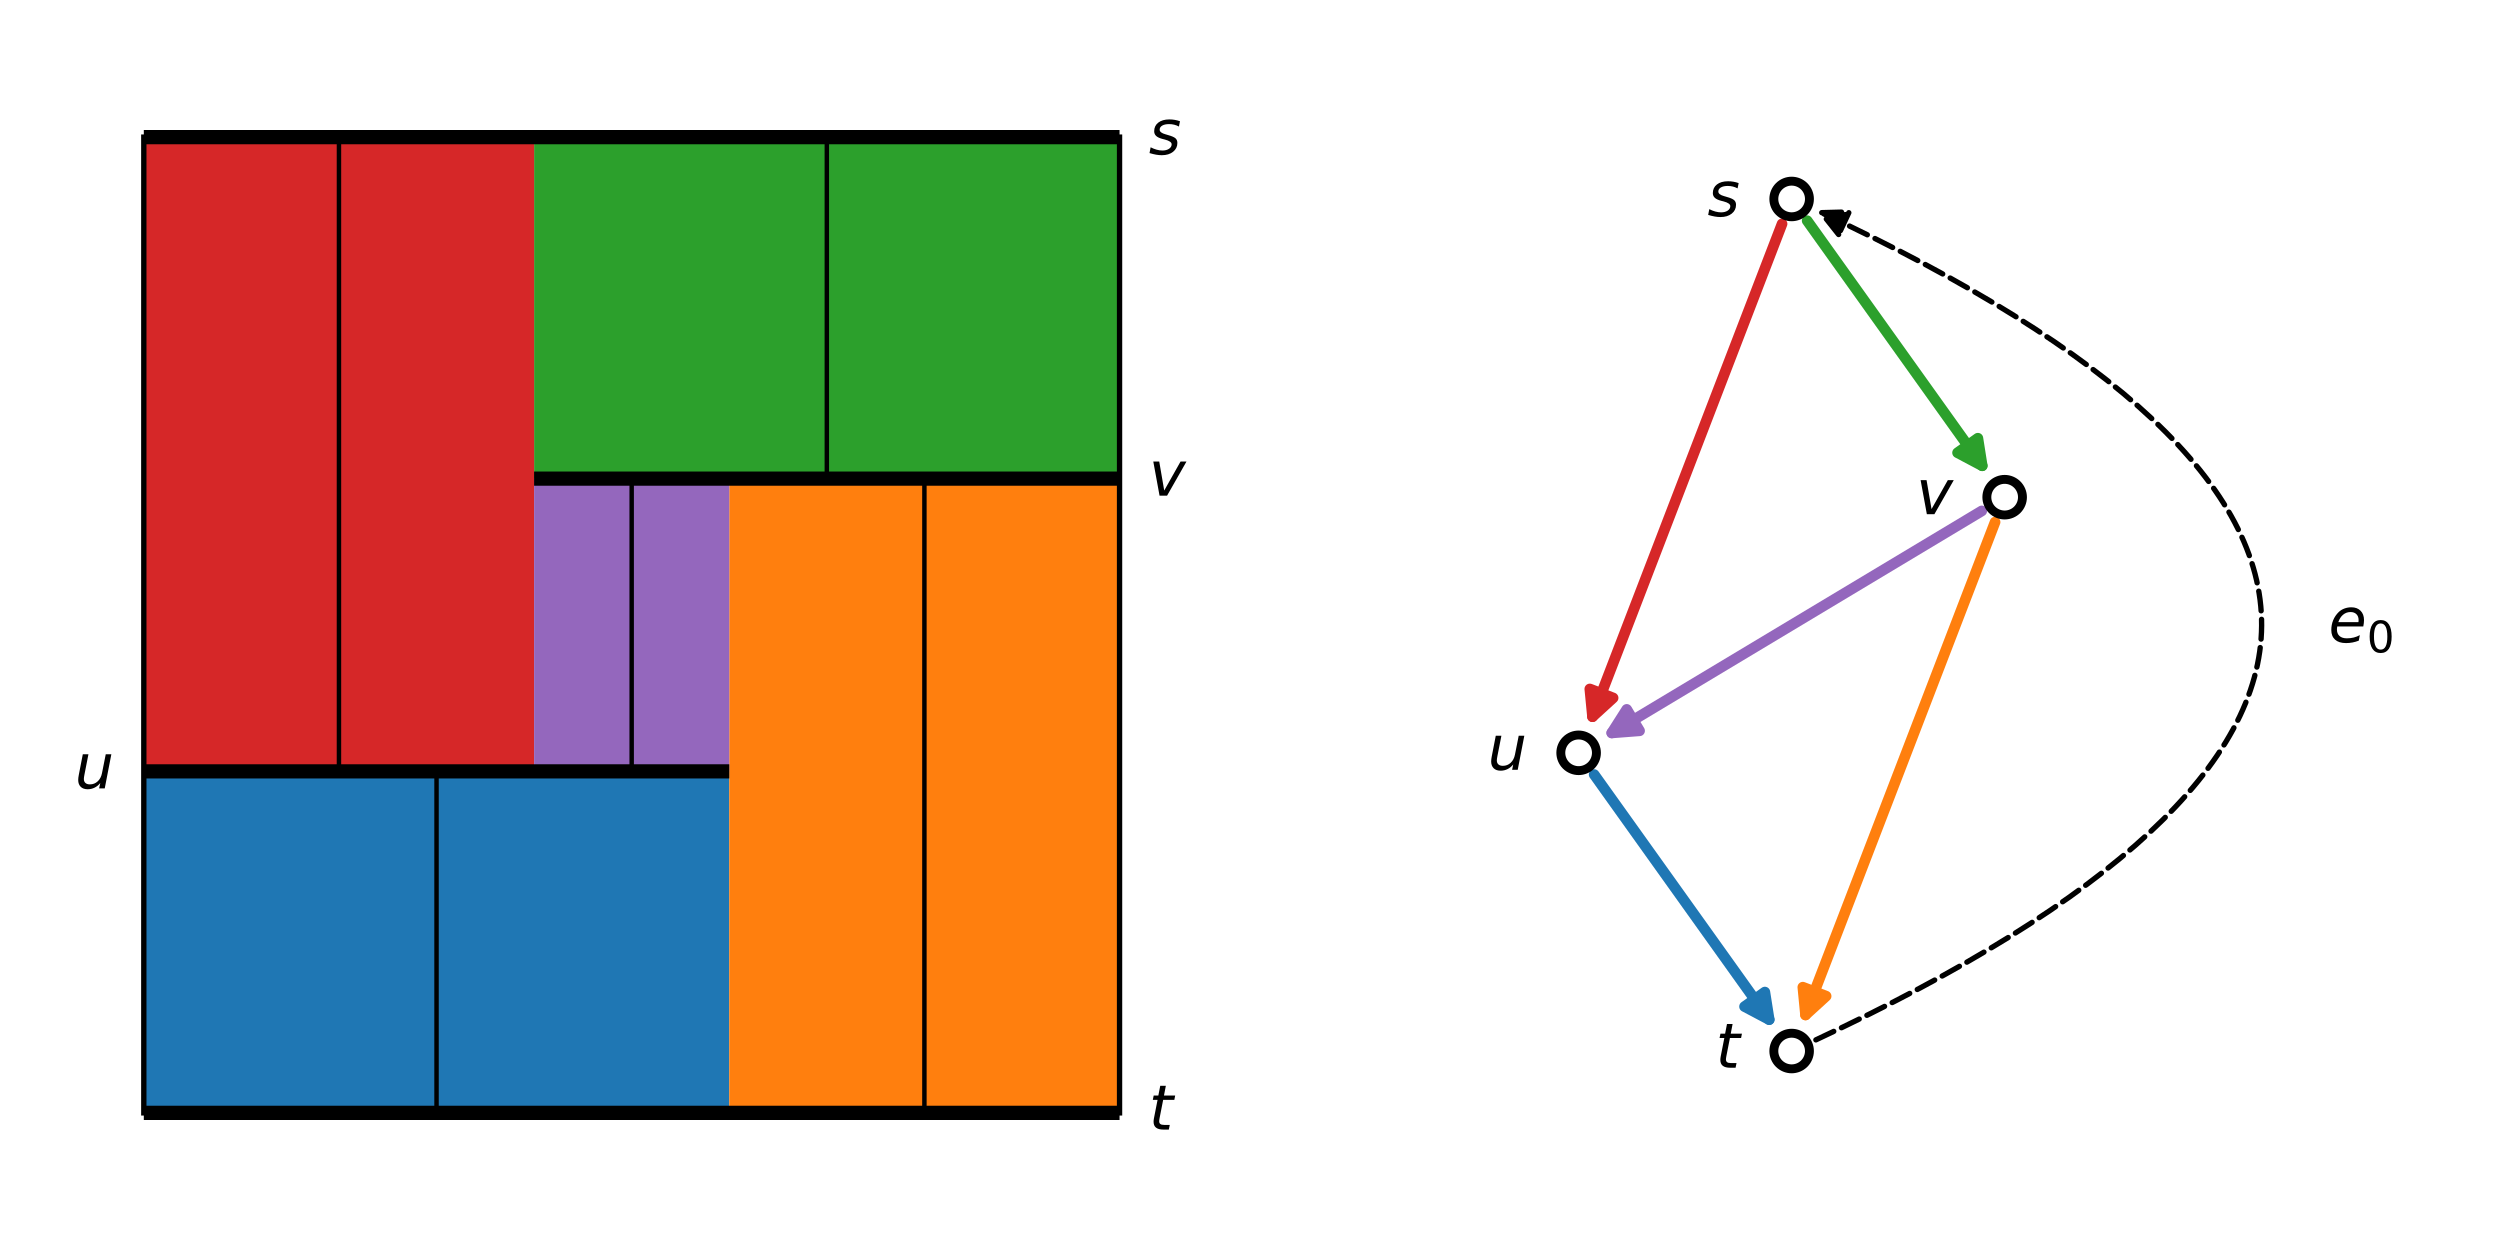
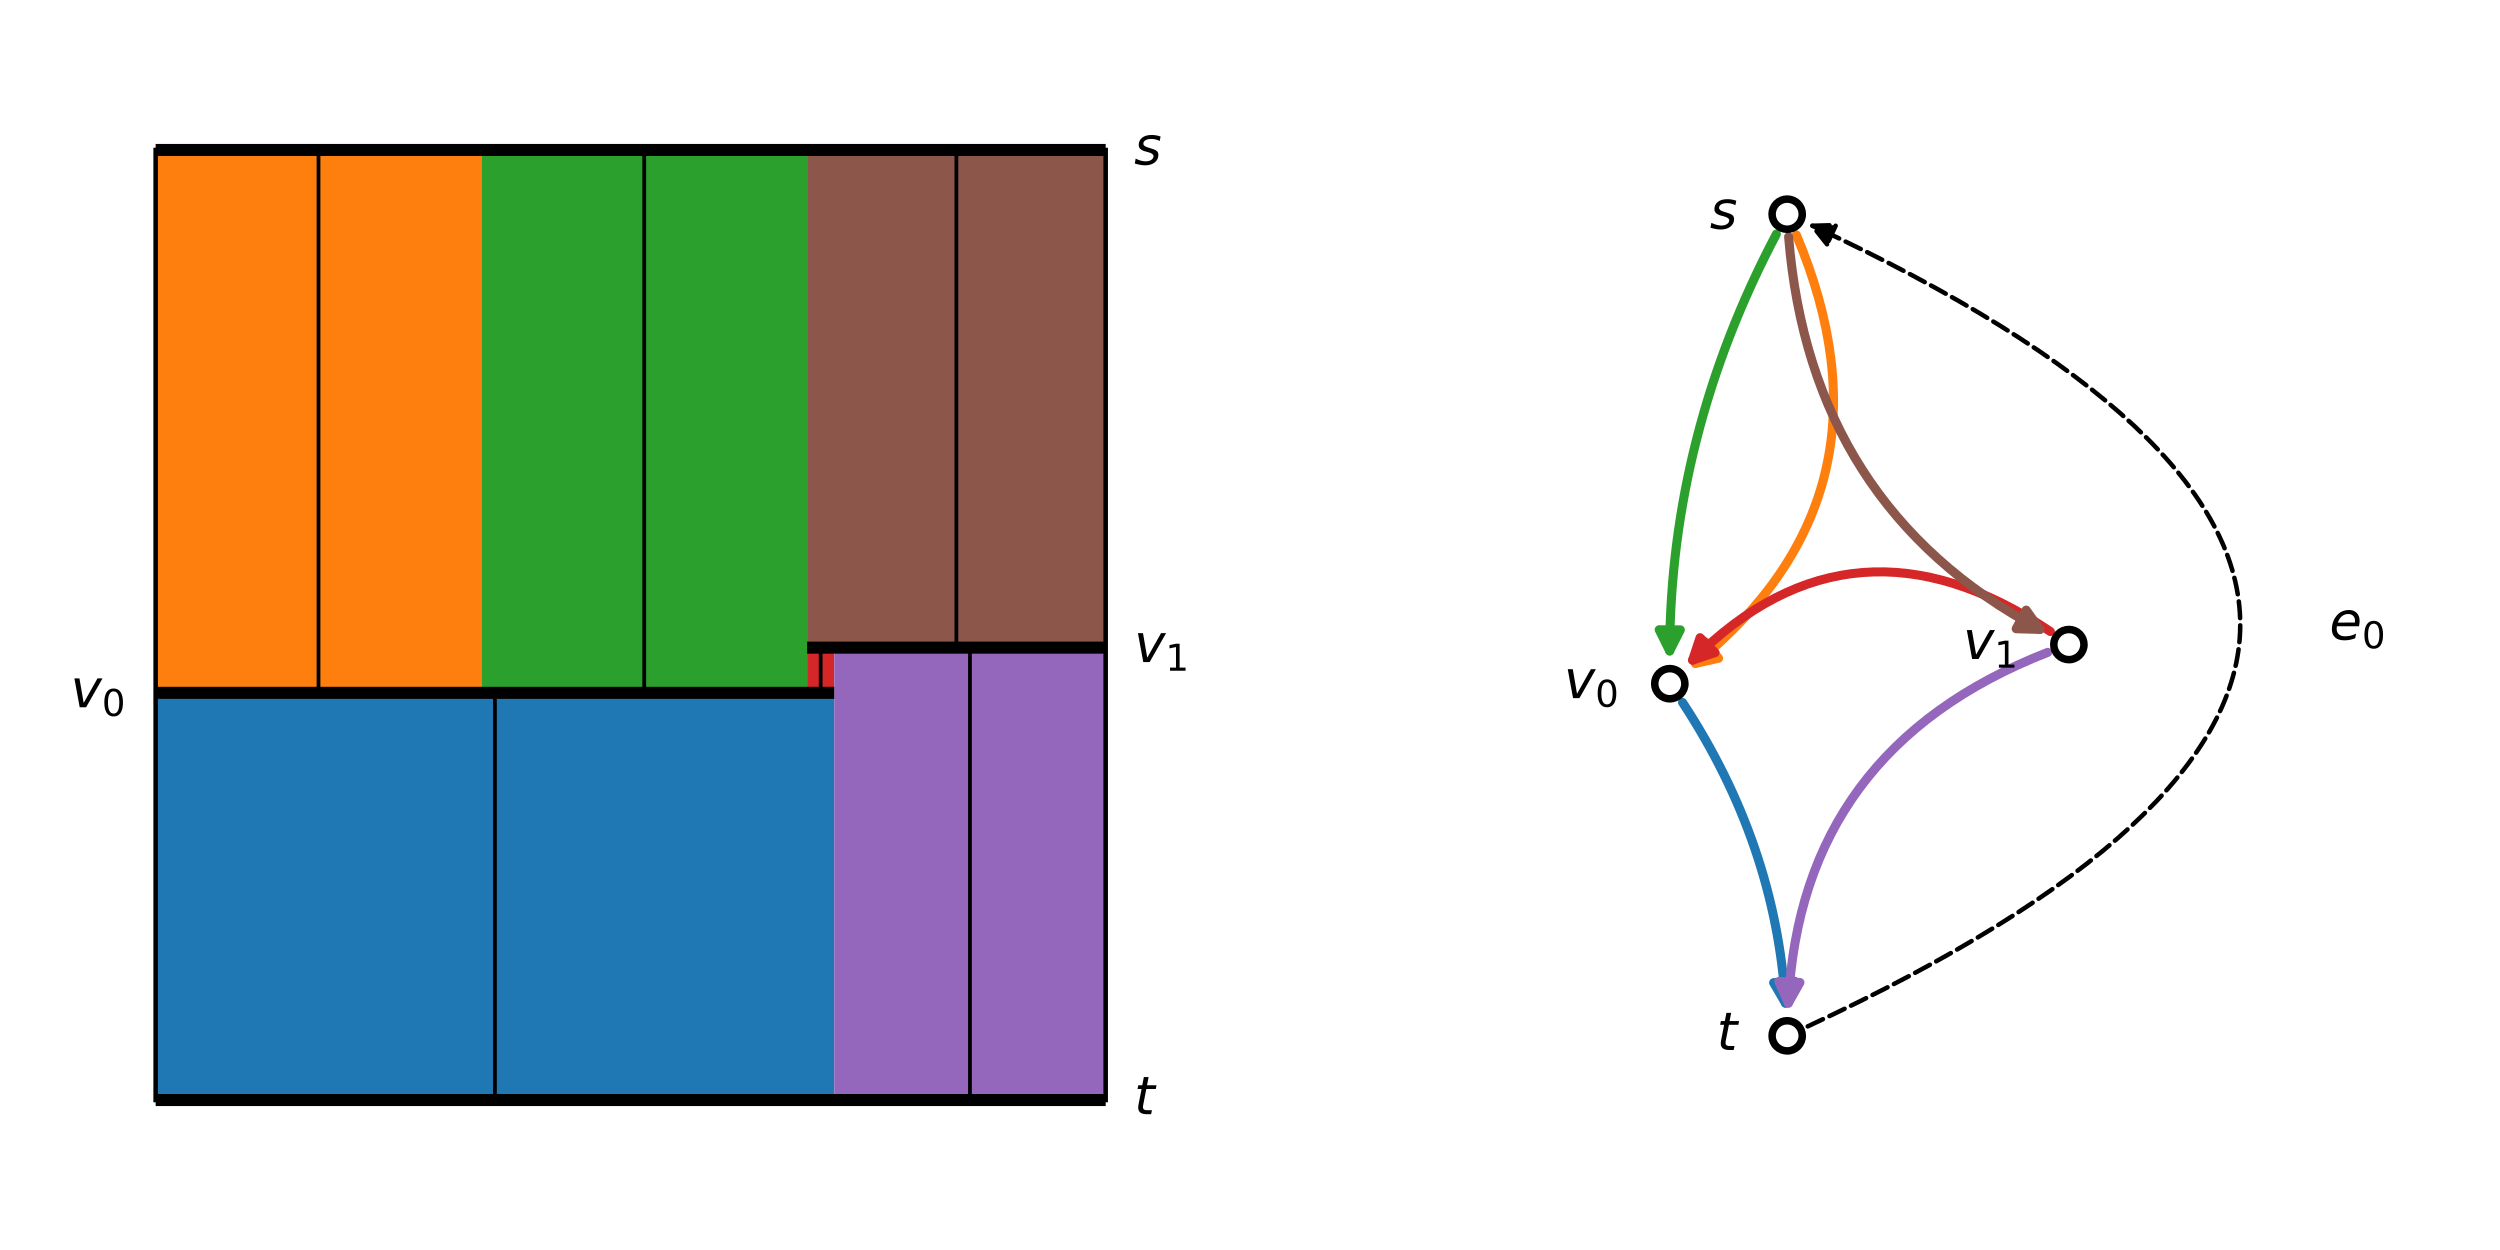
- <svg xmlns="http://www.w3.org/2000/svg" xmlns:xlink="http://www.w3.org/1999/xlink" width="280.8pt" height="140.4pt" viewBox="0 0 280.8 140.4" version="1.1">
+ <svg xmlns="http://www.w3.org/2000/svg" xmlns:xlink="http://www.w3.org/1999/xlink" width="331.2pt" height="165.6pt" viewBox="0 0 331.2 165.6" version="1.1">
  <defs>
    <style type="text/css">*{stroke-linejoin: round; stroke-linecap: butt}</style>
  </defs>
  <g id="figure_1">
    <g id="patch_1">
-       <path d="M 0 140.4  L 280.8 140.4  L 280.8 0  L 0 0  z " style="fill: #ffffff" />
+       <path d="M 0 165.6  L 331.2 165.6  L 331.2 0  L 0 0  z " style="fill: #ffffff" />
    </g>
    <g id="axes_1">
      <g id="patch_2">
-         <path d="M 16.152 124.998  L 81.91 124.998  L 81.91 86.64  L 16.152 86.64  z " clip-path="url(#p5404a3078f)" style="fill: #1f77b4" />
+         <path d="M 20.62 145.73  L 110.52 145.73  L 110.52 91.79  L 20.62 91.79  z " clip-path="url(#p2a34934315)" style="fill: #1f77b4" />
      </g>
      <g id="patch_3">
-         <path d="M 81.91 124.998  L 125.748 124.998  L 125.748 53.76  L 81.91 53.76  z " clip-path="url(#p5404a3078f)" style="fill: #ff7f0e" />
+         <path d="M 20.62 91.79  L 63.772 91.79  L 63.772 19.87  L 20.62 19.87  z " clip-path="url(#p2a34934315)" style="fill: #ff7f0e" />
      </g>
      <g id="patch_4">
-         <path d="M 59.99 53.76  L 125.748 53.76  L 125.748 15.402  L 59.99 15.402  z " clip-path="url(#p5404a3078f)" style="fill: #2ca02c" />
+         <path d="M 63.772 91.79  L 106.924 91.79  L 106.924 19.87  L 63.772 19.87  z " clip-path="url(#p2a34934315)" style="fill: #2ca02c" />
      </g>
      <g id="patch_5">
-         <path d="M 16.152 86.64  L 59.99 86.64  L 59.99 15.402  L 16.152 15.402  z " clip-path="url(#p5404a3078f)" style="fill: #d62728" />
+         <path d="M 106.924 91.79  L 110.52 91.79  L 110.52 85.797  L 106.924 85.797  z " clip-path="url(#p2a34934315)" style="fill: #d62728" />
      </g>
      <g id="patch_6">
-         <path d="M 59.99 86.64  L 81.91 86.64  L 81.91 53.76  L 59.99 53.76  z " clip-path="url(#p5404a3078f)" style="fill: #9467bd" />
+         <path d="M 110.52 145.73  L 146.48 145.73  L 146.48 85.797  L 110.52 85.797  z " clip-path="url(#p2a34934315)" style="fill: #9467bd" />
      </g>
      <g id="patch_7">
-         <path d="M 16.152 124.998  L 125.748 124.998  L 125.748 15.402  L 16.152 15.402  L 16.152 124.998  z " clip-path="url(#p5404a3078f)" style="fill: none; stroke: #000000; stroke-width: 0.6; stroke-linejoin: miter" />
+         <path d="M 106.924 85.797  L 146.48 85.797  L 146.48 19.87  L 106.924 19.87  z " clip-path="url(#p2a34934315)" style="fill: #8c564b" />
+       </g>
+       <g id="patch_8">
+         <path d="M 20.62 145.73  L 146.48 145.73  L 146.48 19.87  L 20.62 19.87  L 20.62 145.73  z " clip-path="url(#p2a34934315)" style="fill: none; stroke: #000000; stroke-width: 0.6; stroke-linejoin: miter" />
      </g>
      <g id="line2d_1">
-         <path d="M 49.031 124.998  L 49.031 86.64  " clip-path="url(#p5404a3078f)" style="fill: none; stroke: #000000; stroke-width: 0.5; stroke-linecap: square" />
+         <path d="M 65.57 145.73  L 65.57 91.79  " clip-path="url(#p2a34934315)" style="fill: none; stroke: #000000; stroke-width: 0.5; stroke-linecap: square" />
      </g>
      <g id="line2d_2">
-         <path d="M 103.829 124.998  L 103.829 53.76  " clip-path="url(#p5404a3078f)" style="fill: none; stroke: #000000; stroke-width: 0.5; stroke-linecap: square" />
+         <path d="M 42.196 91.79  L 42.196 19.87  " clip-path="url(#p2a34934315)" style="fill: none; stroke: #000000; stroke-width: 0.5; stroke-linecap: square" />
      </g>
      <g id="line2d_3">
-         <path d="M 92.869 53.76  L 92.869 15.402  " clip-path="url(#p5404a3078f)" style="fill: none; stroke: #000000; stroke-width: 0.5; stroke-linecap: square" />
+         <path d="M 85.348 91.79  L 85.348 19.87  " clip-path="url(#p2a34934315)" style="fill: none; stroke: #000000; stroke-width: 0.5; stroke-linecap: square" />
      </g>
      <g id="line2d_4">
-         <path d="M 38.071 86.64  L 38.071 15.402  " clip-path="url(#p5404a3078f)" style="fill: none; stroke: #000000; stroke-width: 0.5; stroke-linecap: square" />
+         <path d="M 108.722 91.79  L 108.722 85.797  " clip-path="url(#p2a34934315)" style="fill: none; stroke: #000000; stroke-width: 0.5; stroke-linecap: square" />
      </g>
      <g id="line2d_5">
-         <path d="M 70.95 86.64  L 70.95 53.76  " clip-path="url(#p5404a3078f)" style="fill: none; stroke: #000000; stroke-width: 0.5; stroke-linecap: square" />
+         <path d="M 128.5 145.73  L 128.5 85.797  " clip-path="url(#p2a34934315)" style="fill: none; stroke: #000000; stroke-width: 0.5; stroke-linecap: square" />
      </g>
      <g id="line2d_6">
-         <path d="M 16.152 124.998  L 125.748 124.998  " clip-path="url(#p5404a3078f)" style="fill: none; stroke: #000000; stroke-width: 1.6" />
+         <path d="M 126.702 85.797  L 126.702 19.87  " clip-path="url(#p2a34934315)" style="fill: none; stroke: #000000; stroke-width: 0.5; stroke-linecap: square" />
      </g>
      <g id="line2d_7">
-         <path d="M 16.152 86.64  L 81.91 86.64  " clip-path="url(#p5404a3078f)" style="fill: none; stroke: #000000; stroke-width: 1.6" />
+         <path d="M 20.62 145.73  L 146.48 145.73  " clip-path="url(#p2a34934315)" style="fill: none; stroke: #000000; stroke-width: 1.6" />
      </g>
      <g id="line2d_8">
-         <path d="M 59.99 53.76  L 125.748 53.76  " clip-path="url(#p5404a3078f)" style="fill: none; stroke: #000000; stroke-width: 1.6" />
+         <path d="M 20.62 91.79  L 110.52 91.79  " clip-path="url(#p2a34934315)" style="fill: none; stroke: #000000; stroke-width: 1.6" />
      </g>
      <g id="line2d_9">
-         <path d="M 16.152 15.402  L 125.748 15.402  " clip-path="url(#p5404a3078f)" style="fill: none; stroke: #000000; stroke-width: 1.6" />
+         <path d="M 106.924 85.797  L 146.48 85.797  " clip-path="url(#p2a34934315)" style="fill: none; stroke: #000000; stroke-width: 1.6" />
+       </g>
+       <g id="line2d_10">
+         <path d="M 20.62 19.87  L 146.48 19.87  " clip-path="url(#p2a34934315)" style="fill: none; stroke: #000000; stroke-width: 1.6" />
      </g>
      <g id="text_1">
-         <g transform="translate(129.0363 126.93) scale(0.07 -0.07)">
+         <g transform="translate(150.2555 147.6612) scale(0.07 -0.07)">
          <defs>
            <path id="DejaVuSans-Oblique-74" d="M 2706 3500  L 2619 3053  L 1472 3053  L 1100 1153  Q 1081 1047 1072 975  Q 1063 903 1063 863  Q 1063 663 1183 572  Q 1303 481 1569 481  L 2150 481  L 2053 0  L 1503 0  Q 991 0 739 200  Q 488 400 488 806  Q 488 878 497 964  Q 506 1050 525 1153  L 897 3053  L 409 3053  L 500 3500  L 978 3500  L 1172 4494  L 1747 4494  L 1556 3500  L 2706 3500  z " transform="scale(0.015625)" />
          </defs>
          <use xlink:href="#DejaVuSans-Oblique-74" transform="translate(0 0.78125)" />
        </g>
      </g>
      <g id="text_2">
-         <g transform="translate(8.38371 88.57108) scale(0.07 -0.07)">
+         <g transform="translate(9.354531 93.72152) scale(0.07 -0.07)">
          <defs>
-             <path id="DejaVuSans-Oblique-75" d="M 428 1388  L 838 3500  L 1416 3500  L 1006 1409  Q 975 1256 961 1147  Q 947 1038 947 966  Q 947 700 1109 554  Q 1272 409 1569 409  Q 2031 409 2368 721  Q 2706 1034 2809 1563  L 3194 3500  L 3769 3500  L 3091 0  L 2516 0  L 2631 550  Q 2388 244 2052 76  Q 1716 -91 1338 -91  Q 878 -91 622 161  Q 366 413 366 863  Q 366 956 381 1097  Q 397 1238 428 1388  z " transform="scale(0.015625)" />
+             <path id="DejaVuSans-Oblique-76" d="M 459 3500  L 1069 3500  L 1581 525  L 3256 3500  L 3866 3500  L 1875 0  L 1100 0  L 459 3500  z " transform="scale(0.015625)" />
+             <path id="DejaVuSans-30" d="M 2034 4250  Q 1547 4250 1301 3770  Q 1056 3291 1056 2328  Q 1056 1369 1301 889  Q 1547 409 2034 409  Q 2525 409 2770 889  Q 3016 1369 3016 2328  Q 3016 3291 2770 3770  Q 2525 4250 2034 4250  z M 2034 4750  Q 2819 4750 3233 4129  Q 3647 3509 3647 2328  Q 3647 1150 3233 529  Q 2819 -91 2034 -91  Q 1250 -91 836 529  Q 422 1150 422 2328  Q 422 3509 836 4129  Q 1250 4750 2034 4750  z " transform="scale(0.015625)" />
          </defs>
-           <use xlink:href="#DejaVuSans-Oblique-75" transform="translate(0 0.3125)" />
+           <use xlink:href="#DejaVuSans-Oblique-76" transform="translate(0 0.3125)" />
+           <use xlink:href="#DejaVuSans-30" transform="translate(59.17969 -16.09375) scale(0.7)" />
        </g>
      </g>
      <g id="text_3">
-         <g transform="translate(129.0363 55.69205) scale(0.07 -0.07)">
+         <g transform="translate(150.2555 87.72821) scale(0.07 -0.07)">
          <defs>
-             <path id="DejaVuSans-Oblique-76" d="M 459 3500  L 1069 3500  L 1581 525  L 3256 3500  L 3866 3500  L 1875 0  L 1100 0  L 459 3500  z " transform="scale(0.015625)" />
+             <path id="DejaVuSans-31" d="M 794 531  L 1825 531  L 1825 4091  L 703 3866  L 703 4441  L 1819 4666  L 2450 4666  L 2450 531  L 3481 531  L 3481 0  L 794 0  L 794 531  z " transform="scale(0.015625)" />
          </defs>
          <use xlink:href="#DejaVuSans-Oblique-76" transform="translate(0 0.3125)" />
+           <use xlink:href="#DejaVuSans-31" transform="translate(59.17969 -16.09375) scale(0.7)" />
        </g>
      </g>
      <g id="text_4">
-         <g transform="translate(129.0363 17.33318) scale(0.07 -0.07)">
+         <g transform="translate(150.2555 21.80187) scale(0.07 -0.07)">
          <defs>
            <path id="DejaVuSans-Oblique-73" d="M 3200 3397  L 3091 2853  Q 2863 2978 2609 3040  Q 2356 3103 2088 3103  Q 1634 3103 1373 2948  Q 1113 2794 1113 2528  Q 1113 2219 1719 2053  Q 1766 2041 1788 2034  L 1972 1978  Q 2547 1819 2739 1644  Q 2931 1469 2931 1166  Q 2931 609 2489 259  Q 2047 -91 1331 -91  Q 1053 -91 747 -37  Q 441 16 72 128  L 184 722  Q 500 559 806 475  Q 1113 391 1394 391  Q 1816 391 2080 572  Q 2344 753 2344 1031  Q 2344 1331 1650 1516  L 1591 1531  L 1394 1581  Q 956 1697 753 1886  Q 550 2075 550 2369  Q 550 2928 970 3256  Q 1391 3584 2113 3584  Q 2397 3584 2667 3537  Q 2938 3491 3200 3397  z " transform="scale(0.015625)" />
          </defs>
          <use xlink:href="#DejaVuSans-Oblique-73" />
        </g>
      </g>
    </g>
    <g id="axes_2">
-       <g id="patch_8">
-         <path d="M 179.056 86.999  Q 189.276 101.307 198.716 114.523  " style="fill: none; stroke: #1f77b4; stroke-width: 1.2; stroke-linecap: round" />
-         <path d="M 198.228 111.431  L 198.716 114.523  L 195.949 113.058  z " style="fill: #1f77b4; stroke: #1f77b4; stroke-width: 1.2; stroke-linecap: round" />
-       </g>
      <g id="patch_9">
-         <path d="M 224.086 58.643  Q 213.201 86.946 202.796 113.997  " style="fill: none; stroke: #ff7f0e; stroke-width: 1.2; stroke-linecap: round" />
-         <path d="M 205.108 111.886  L 202.796 113.997  L 202.495 110.881  z " style="fill: #ff7f0e; stroke: #ff7f0e; stroke-width: 1.2; stroke-linecap: round" />
+         <path d="M 222.899 93.054  Q 235.215 111.825 236.541 132.892  " style="fill: none; stroke: #1f77b4; stroke-width: 1.2; stroke-linecap: round" />
+         <path d="M 237.762 130.01  L 236.541 132.892  L 234.968 130.186  z " style="fill: #1f77b4; stroke: #1f77b4; stroke-width: 1.2; stroke-linecap: round" />
      </g>
      <g id="patch_10">
-         <path d="M 202.982 24.791  Q 213.202 39.099 222.642 52.315  " style="fill: none; stroke: #2ca02c; stroke-width: 1.2; stroke-linecap: round" />
-         <path d="M 222.154 49.223  L 222.642 52.315  L 219.875 50.85  z " style="fill: #2ca02c; stroke: #2ca02c; stroke-width: 1.2; stroke-linecap: round" />
+         <path d="M 237.982 31.119  Q 252.39 65.327 224.618 87.884  " style="fill: none; stroke: #ff7f0e; stroke-width: 1.2; stroke-linecap: round" />
+         <path d="M 227.674 87.205  L 224.618 87.884  L 225.908 85.032  z " style="fill: #ff7f0e; stroke: #ff7f0e; stroke-width: 1.2; stroke-linecap: round" />
      </g>
      <g id="patch_11">
-         <path d="M 200.16 25.146  Q 189.274 53.449 178.87 80.5  " style="fill: none; stroke: #d62728; stroke-width: 1.2; stroke-linecap: round" />
-         <path d="M 181.182 78.39  L 178.87 80.5  L 178.569 77.385  z " style="fill: #d62728; stroke: #d62728; stroke-width: 1.2; stroke-linecap: round" />
+         <path d="M 235.333 31.013  Q 221.319 57.559 221.198 86.236  " style="fill: none; stroke: #2ca02c; stroke-width: 1.2; stroke-linecap: round" />
+         <path d="M 222.61 83.442  L 221.198 86.236  L 219.81 83.43  z " style="fill: #2ca02c; stroke: #2ca02c; stroke-width: 1.2; stroke-linecap: round" />
      </g>
      <g id="patch_12">
-         <path d="M 222.59 57.388  Q 201.237 70.2 181.034 82.322  " style="fill: none; stroke: #9467bd; stroke-width: 1.2; stroke-linecap: round" />
-         <path d="M 184.155 82.082  L 181.034 82.322  L 182.715 79.681  z " style="fill: #9467bd; stroke: #9467bd; stroke-width: 1.2; stroke-linecap: round" />
+         <path d="M 271.632 83.665  Q 245.51 66.141 224.235 87.453  " style="fill: none; stroke: #d62728; stroke-width: 1.2; stroke-linecap: round" />
+         <path d="M 227.204 86.461  L 224.235 87.453  L 225.223 84.482  z " style="fill: #d62728; stroke: #d62728; stroke-width: 1.2; stroke-linecap: round" />
      </g>
      <g id="patch_13">
-         <path d="M 203.96 116.798  Q 303.787 70.2 204.57 23.887  " style="fill: none; stroke-dasharray: 2.22,0.96; stroke-dashoffset: 0; stroke: #000000; stroke-width: 0.6; stroke-linecap: round" />
-         <path d="M 206.515 26.34  L 204.57 23.887  L 207.699 23.803  z " style="stroke-dasharray: 2.22,0.96; stroke-dashoffset: 0; stroke: #000000; stroke-width: 0.6; stroke-linecap: round" />
+         <path d="M 271.275 86.428  Q 238.592 99.188 236.923 132.89  " style="fill: none; stroke: #9467bd; stroke-width: 1.2; stroke-linecap: round" />
+         <path d="M 238.459 130.163  L 236.923 132.89  L 235.663 130.025  z " style="fill: #9467bd; stroke: #9467bd; stroke-width: 1.2; stroke-linecap: round" />
+       </g>
+       <g id="patch_14">
+         <path d="M 236.955 31.367  Q 239.843 67.08 270.233 83.384  " style="fill: none; stroke: #8c564b; stroke-width: 1.2; stroke-linecap: round" />
+         <path d="M 268.427 80.826  L 270.233 83.384  L 267.103 83.294  z " style="fill: #8c564b; stroke: #8c564b; stroke-width: 1.2; stroke-linecap: round" />
+       </g>
+       <g id="patch_15">
+         <path d="M 239.492 135.972  Q 353.776 82.799 240.097 29.91  " style="fill: none; stroke-dasharray: 2.22,0.96; stroke-dashoffset: 0; stroke: #000000; stroke-width: 0.6; stroke-linecap: round" />
+         <path d="M 242.045 32.36  L 240.097 29.91  L 243.227 29.822  z " style="stroke-dasharray: 2.22,0.96; stroke-dashoffset: 0; stroke: #000000; stroke-width: 0.6; stroke-linecap: round" />
      </g>
      <g id="text_5">
-         <g transform="translate(261.5303 72.13156) scale(0.07 -0.07)">
+         <g transform="translate(308.6068 84.73156) scale(0.07 -0.07)">
          <defs>
            <path id="DejaVuSans-Oblique-65" d="M 3078 2063  Q 3088 2113 3092 2166  Q 3097 2219 3097 2272  Q 3097 2653 2873 2875  Q 2650 3097 2266 3097  Q 1838 3097 1509 2826  Q 1181 2556 1013 2059  L 3078 2063  z M 3578 1613  L 903 1613  Q 884 1494 878 1425  Q 872 1356 872 1306  Q 872 872 1139 634  Q 1406 397 1894 397  Q 2269 397 2603 481  Q 2938 566 3225 728  L 3116 159  Q 2806 34 2476 -28  Q 2147 -91 1806 -91  Q 1078 -91 686 257  Q 294 606 294 1247  Q 294 1794 489 2264  Q 684 2734 1063 3103  Q 1306 3334 1642 3459  Q 1978 3584 2356 3584  Q 2950 3584 3301 3228  Q 3653 2872 3653 2272  Q 3653 2128 3634 1964  Q 3616 1800 3578 1613  z " transform="scale(0.015625)" />
-             <path id="DejaVuSans-30" d="M 2034 4250  Q 1547 4250 1301 3770  Q 1056 3291 1056 2328  Q 1056 1369 1301 889  Q 1547 409 2034 409  Q 2525 409 2770 889  Q 3016 1369 3016 2328  Q 3016 3291 2770 3770  Q 2525 4250 2034 4250  z M 2034 4750  Q 2819 4750 3233 4129  Q 3647 3509 3647 2328  Q 3647 1150 3233 529  Q 2819 -91 2034 -91  Q 1250 -91 836 529  Q 422 1150 422 2328  Q 422 3509 836 4129  Q 1250 4750 2034 4750  z " transform="scale(0.015625)" />
          </defs>
          <use xlink:href="#DejaVuSans-Oblique-65" />
          <use xlink:href="#DejaVuSans-30" transform="translate(61.52344 -16.40625) scale(0.7)" />
        </g>
      </g>
-       <g id="line2d_10">
-         <path d="M 201.237 118.052  " clip-path="url(#pa781c5d51d)" style="fill: none; stroke: #1f77b4; stroke-width: 1.5; stroke-linecap: square" />
+       <g id="line2d_11">
+         <path d="M 236.765 137.226  " clip-path="url(#p3701eeb7b8)" style="fill: none; stroke: #1f77b4; stroke-width: 1.5; stroke-linecap: square" />
        <defs>
-           <path id="mea253c1b89" d="M 0 2  C 0.53 2 1.039 1.789 1.414 1.414  C 1.789 1.039 2 0.53 2 0  C 2 -0.53 1.789 -1.039 1.414 -1.414  C 1.039 -1.789 0.53 -2 0 -2  C -0.53 -2 -1.039 -1.789 -1.414 -1.414  C -1.789 -1.039 -2 -0.53 -2 0  C -2 0.53 -1.789 1.039 -1.414 1.414  C -1.039 1.789 -0.53 2 0 2  z " style="stroke: #000000" />
+           <path id="mae4a8364cb" d="M 0 2  C 0.53 2 1.039 1.789 1.414 1.414  C 1.789 1.039 2 0.53 2 0  C 2 -0.53 1.789 -1.039 1.414 -1.414  C 1.039 -1.789 0.53 -2 0 -2  C -0.53 -2 -1.039 -1.789 -1.414 -1.414  C -1.789 -1.039 -2 -0.53 -2 0  C -2 0.53 -1.789 1.039 -1.414 1.414  C -1.039 1.789 -0.53 2 0 2  z " style="stroke: #000000" />
        </defs>
-         <g clip-path="url(#pa781c5d51d)">
-           <use xlink:href="#mea253c1b89" x="201.237" y="118.052" style="fill: #ffffff; stroke: #000000" />
+         <g clip-path="url(#p3701eeb7b8)">
+           <use xlink:href="#mae4a8364cb" x="236.765" y="137.226" style="fill: #ffffff; stroke: #000000" />
        </g>
      </g>
      <g id="text_6">
-         <g transform="translate(192.6944 119.9837) scale(0.07 -0.07)">
+         <g transform="translate(227.4338 139.1572) scale(0.07 -0.07)">
          <use xlink:href="#DejaVuSans-Oblique-74" transform="translate(0 0.78125)" />
        </g>
      </g>
-       <g id="line2d_11">
-         <path d="M 177.311 84.556  " clip-path="url(#pa781c5d51d)" style="fill: none; stroke: #ff7f0e; stroke-width: 1.5; stroke-linecap: square" />
-         <g clip-path="url(#pa781c5d51d)">
-           <use xlink:href="#mea253c1b89" x="177.311" y="84.556" style="fill: #ffffff; stroke: #000000" />
+       <g id="line2d_12">
+         <path d="M 221.215 90.575  " clip-path="url(#p3701eeb7b8)" style="fill: none; stroke: #ff7f0e; stroke-width: 1.5; stroke-linecap: square" />
+         <g clip-path="url(#p3701eeb7b8)">
+           <use xlink:href="#mae4a8364cb" x="221.215" y="90.575" style="fill: #ffffff; stroke: #000000" />
        </g>
      </g>
      <g id="text_7">
-         <g transform="translate(167.0883 86.4872) scale(0.07 -0.07)">
-           <use xlink:href="#DejaVuSans-Oblique-75" transform="translate(0 0.3125)" />
+         <g transform="translate(207.1936 92.50666) scale(0.07 -0.07)">
+           <use xlink:href="#DejaVuSans-Oblique-76" transform="translate(0 0.3125)" />
+           <use xlink:href="#DejaVuSans-30" transform="translate(59.17969 -16.09375) scale(0.7)" />
        </g>
      </g>
-       <g id="line2d_12">
-         <path d="M 225.163 55.844  " clip-path="url(#pa781c5d51d)" style="fill: none; stroke: #2ca02c; stroke-width: 1.5; stroke-linecap: square" />
-         <g clip-path="url(#pa781c5d51d)">
-           <use xlink:href="#mea253c1b89" x="225.163" y="55.844" style="fill: #ffffff; stroke: #000000" />
+       <g id="line2d_13">
+         <path d="M 274.085 85.392  " clip-path="url(#p3701eeb7b8)" style="fill: none; stroke: #2ca02c; stroke-width: 1.5; stroke-linecap: square" />
+         <g clip-path="url(#p3701eeb7b8)">
+           <use xlink:href="#mae4a8364cb" x="274.085" y="85.392" style="fill: #ffffff; stroke: #000000" />
        </g>
      </g>
      <g id="text_8">
-         <g transform="translate(215.2204 57.77593) scale(0.07 -0.07)">
+         <g transform="translate(260.0642 87.32326) scale(0.07 -0.07)">
          <use xlink:href="#DejaVuSans-Oblique-76" transform="translate(0 0.3125)" />
+           <use xlink:href="#DejaVuSans-31" transform="translate(59.17969 -16.09375) scale(0.7)" />
        </g>
      </g>
-       <g id="line2d_13">
-         <path d="M 201.237 22.348  " clip-path="url(#pa781c5d51d)" style="fill: none; stroke: #d62728; stroke-width: 1.5; stroke-linecap: square" />
-         <g clip-path="url(#pa781c5d51d)">
-           <use xlink:href="#mea253c1b89" x="201.237" y="22.348" style="fill: #ffffff; stroke: #000000" />
+       <g id="line2d_14">
+         <path d="M 236.765 28.374  " clip-path="url(#p3701eeb7b8)" style="fill: none; stroke: #d62728; stroke-width: 1.5; stroke-linecap: square" />
+         <g clip-path="url(#p3701eeb7b8)">
+           <use xlink:href="#mae4a8364cb" x="236.765" y="28.374" style="fill: #ffffff; stroke: #000000" />
        </g>
      </g>
      <g id="text_9">
-         <g transform="translate(191.7844 24.27945) scale(0.07 -0.07)">
+         <g transform="translate(226.5238 30.30589) scale(0.07 -0.07)">
          <use xlink:href="#DejaVuSans-Oblique-73" />
        </g>
      </g>
    </g>
  </g>
  <defs>
-     <clipPath id="p5404a3078f">
-       <rect x="3" y="9.922" width="135.9" height="120.556" />
+     <clipPath id="p2a34934315">
+       <rect x="3" y="13.577" width="161.1" height="138.445" />
    </clipPath>
-     <clipPath id="pa781c5d51d">
-       <rect x="141.9" y="17.563" width="135.9" height="105.275" />
+     <clipPath id="p3701eeb7b8">
+       <rect x="167.1" y="20.755" width="161.1" height="124.091" />
    </clipPath>
  </defs>
</svg>
